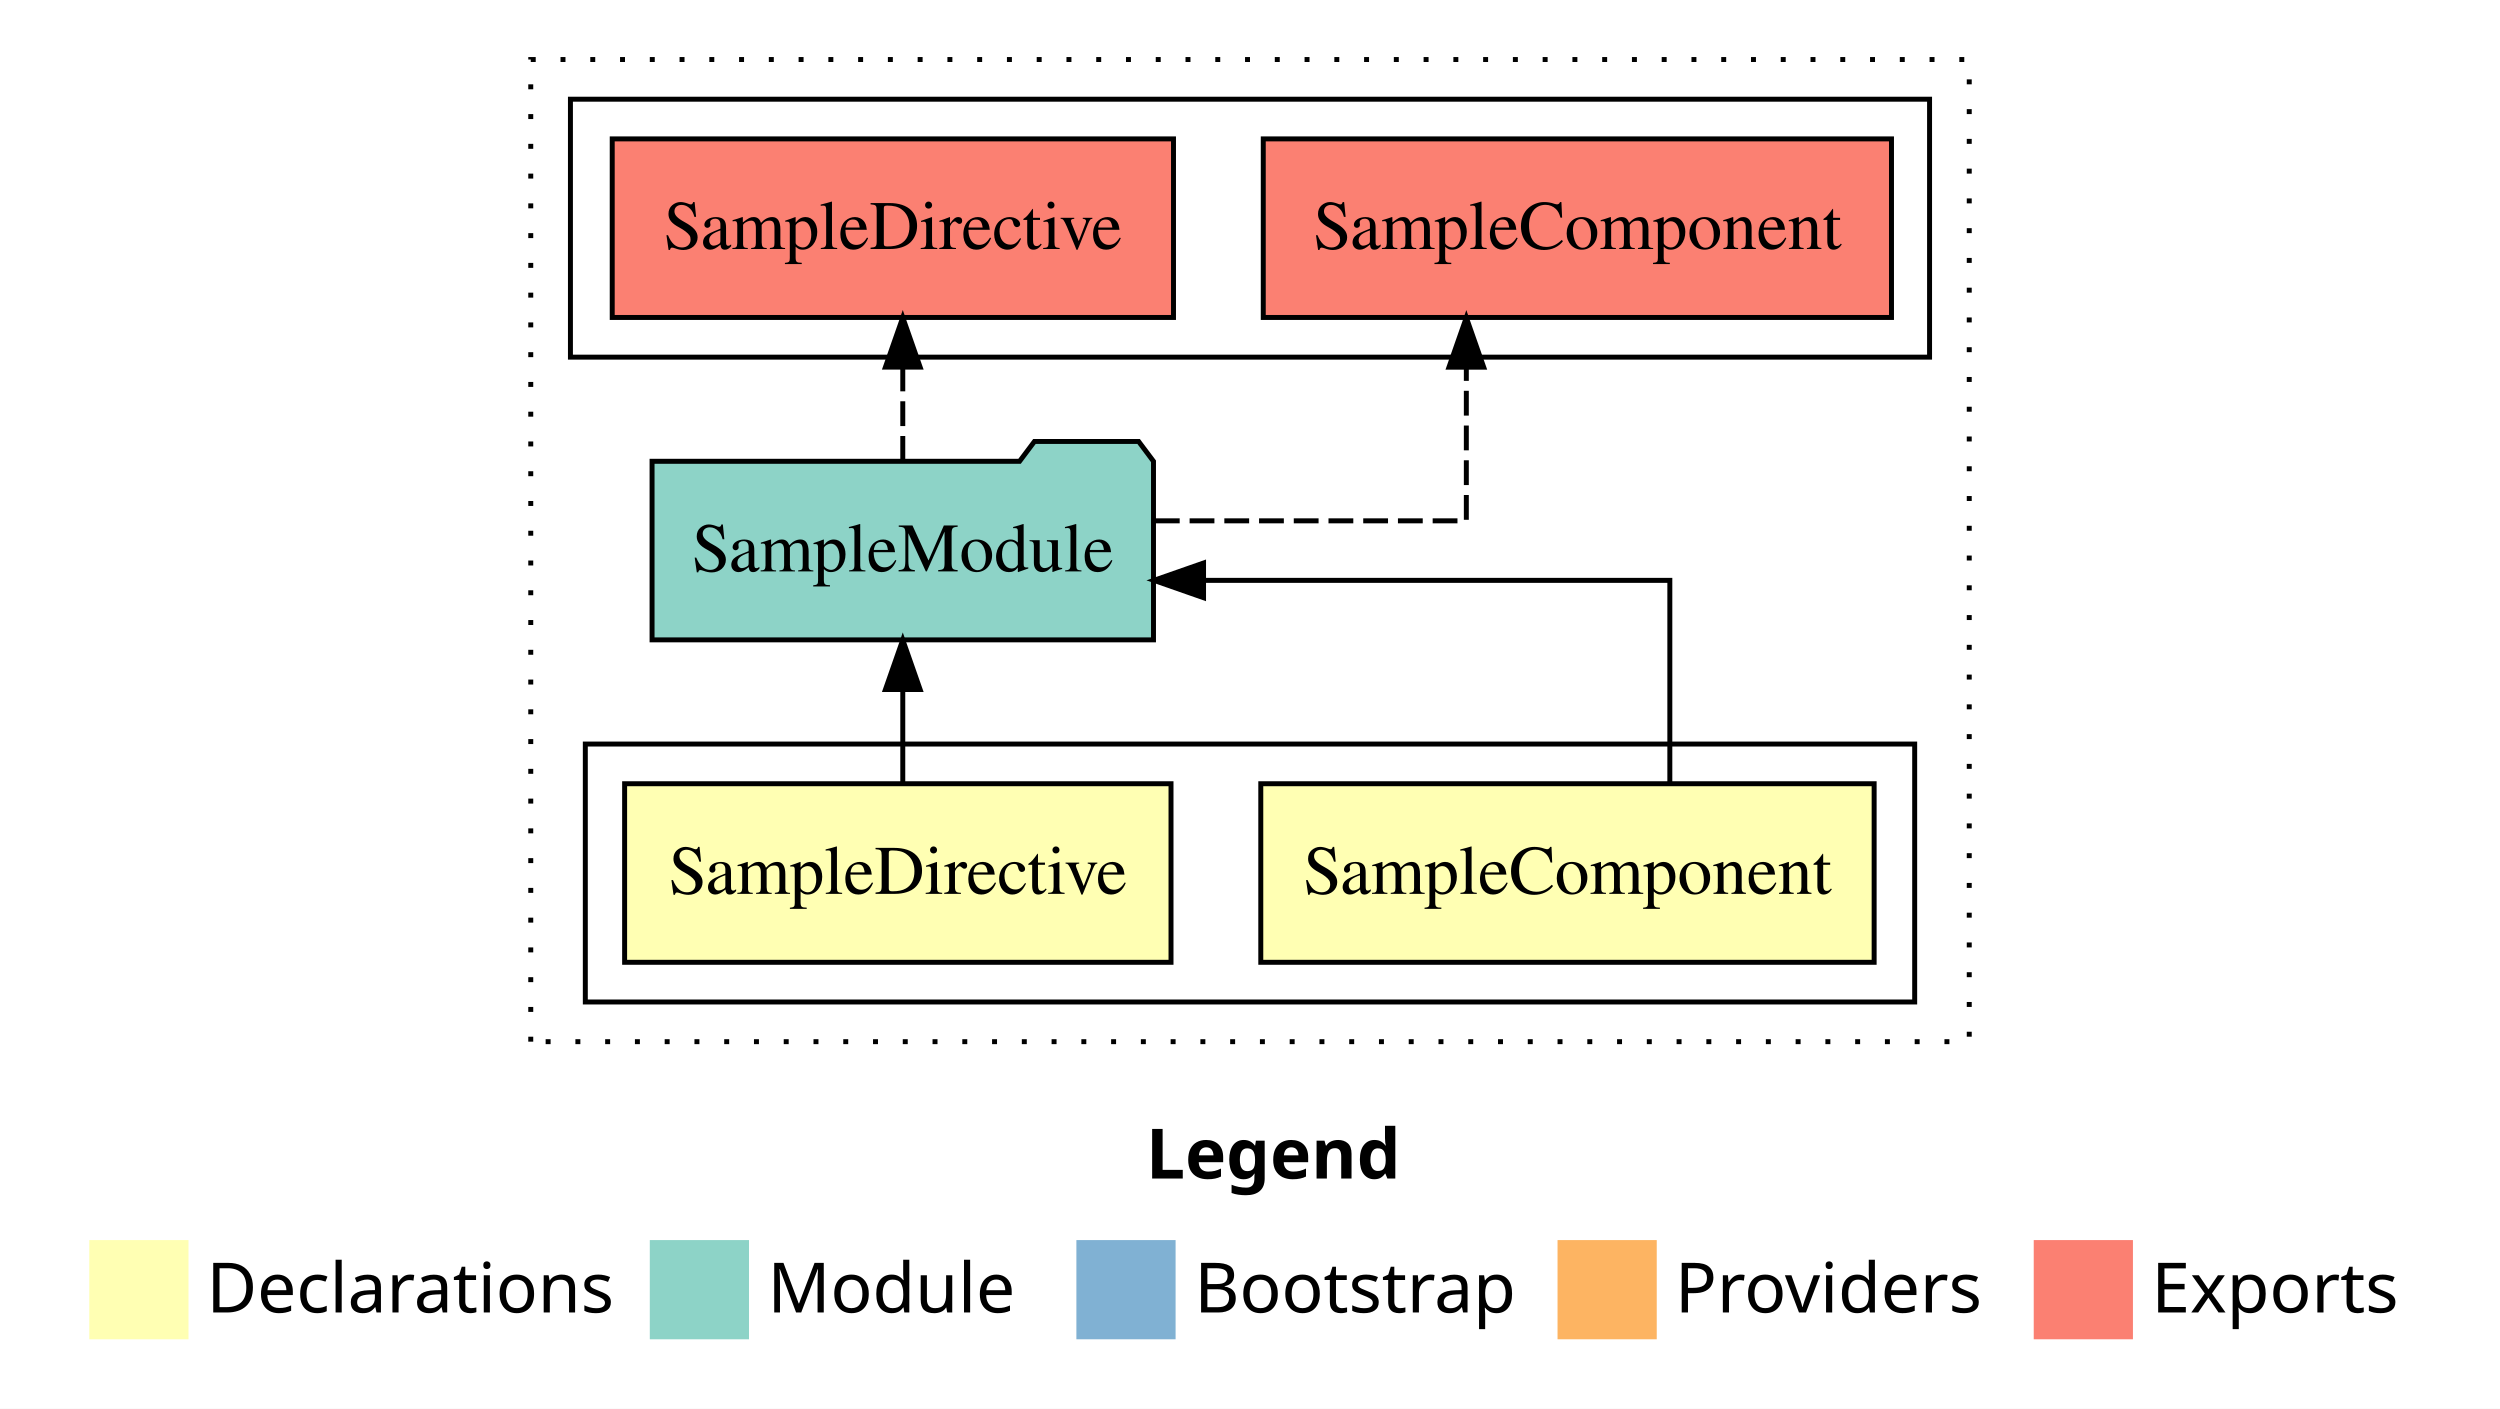
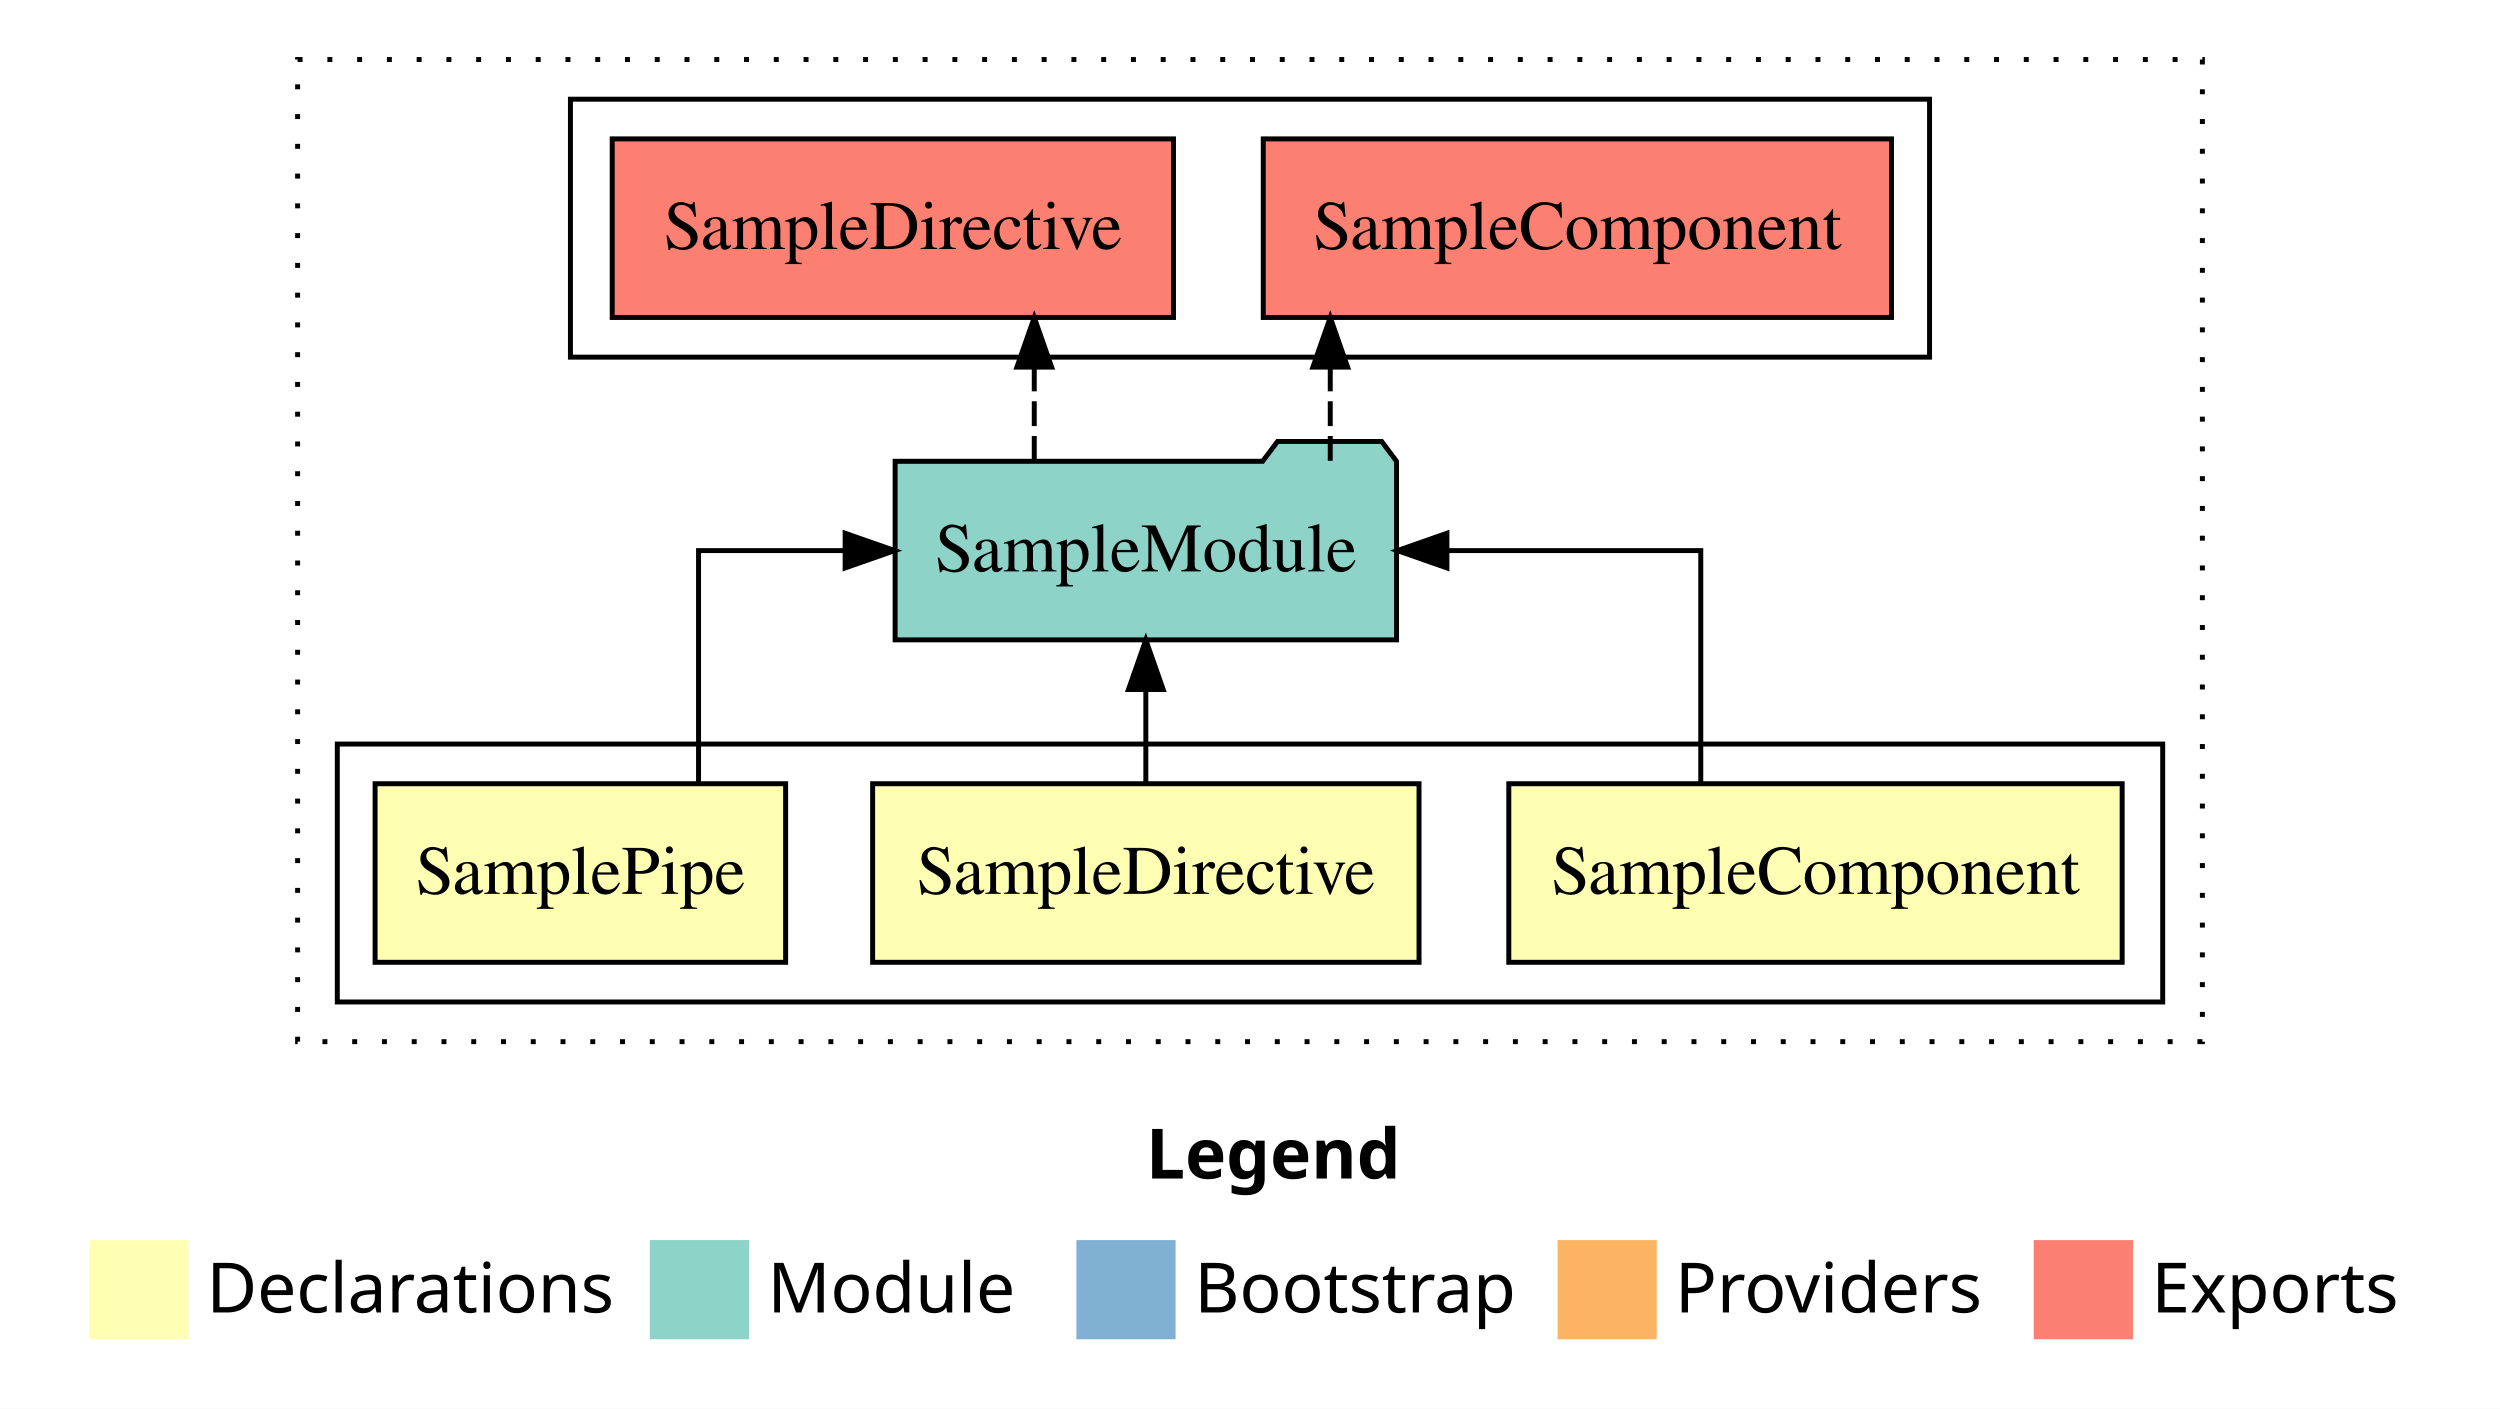
<svg xmlns="http://www.w3.org/2000/svg" width="504pt" height="284pt" viewBox="0.00 0.00 504.00 284.00">
  <g id="graph0" class="graph" transform="scale(1 1) rotate(0) translate(4 280)">
    <polygon fill="#ffffff" stroke="transparent" points="-4,4 -4,-280 500,-280 500,4 -4,4" />
    <text text-anchor="start" x="227.009" y="-42.4" font-family="sans-serif" font-weight="bold" font-size="14.00" fill="#000000">Legend</text>
    <polygon fill="#ffffb3" stroke="transparent" points="14,-10 14,-30 34,-30 34,-10 14,-10" />
    <text text-anchor="start" x="37.629" y="-15.4" font-family="sans-serif" font-size="14.00" fill="#000000">  Declarations</text>
    <polygon fill="#8dd3c7" stroke="transparent" points="127,-10 127,-30 147,-30 147,-10 127,-10" />
    <text text-anchor="start" x="150.725" y="-15.4" font-family="sans-serif" font-size="14.00" fill="#000000">  Module</text>
    <polygon fill="#80b1d3" stroke="transparent" points="213,-10 213,-30 233,-30 233,-10 213,-10" />
    <text text-anchor="start" x="236.781" y="-15.4" font-family="sans-serif" font-size="14.00" fill="#000000">  Bootstrap</text>
    <polygon fill="#fdb462" stroke="transparent" points="310,-10 310,-30 330,-30 330,-10 310,-10" />
    <text text-anchor="start" x="333.673" y="-15.4" font-family="sans-serif" font-size="14.00" fill="#000000">  Providers</text>
    <polygon fill="#fb8072" stroke="transparent" points="406,-10 406,-30 426,-30 426,-10 406,-10" />
    <text text-anchor="start" x="429.726" y="-15.4" font-family="sans-serif" font-size="14.00" fill="#000000">  Exports</text>
    <g id="clust1" class="cluster">
-       <polygon fill="none" stroke="#000000" stroke-dasharray="1,5" points="103,-70 103,-268 393,-268 393,-70 103,-70" />
+       <polygon fill="none" stroke="#000000" stroke-dasharray="1,5" points="56,-70 56,-268 440,-268 440,-70 56,-70" />
    </g>
    <g id="clust2" class="cluster">
-       <polygon fill="none" stroke="#000000" points="114,-78 114,-130 382,-130 382,-78 114,-78" />
+       <polygon fill="none" stroke="#000000" points="64,-78 64,-130 432,-130 432,-78 64,-78" />
    </g>
-     <g id="clust6" class="cluster">
+     <g id="clust7" class="cluster">
      <polygon fill="none" stroke="#000000" points="111,-208 111,-260 385,-260 385,-208 111,-208" />
    </g>
    <g id="node1" class="node">
-       <polygon fill="#ffffb3" stroke="#000000" points="373.826,-122 250.174,-122 250.174,-86 373.826,-86 373.826,-122" />
-       <text text-anchor="middle" x="312" y="-99.8" font-family="Times,serif" font-size="14.00" fill="#000000">SampleComponent</text>
+       <polygon fill="#ffffb3" stroke="#000000" points="423.826,-122 300.174,-122 300.174,-86 423.826,-86 423.826,-122" />
+       <text text-anchor="middle" x="362" y="-99.8" font-family="Times,serif" font-size="14.00" fill="#000000">SampleComponent</text>
+     </g>
+     <g id="node4" class="node">
+       <polygon fill="#8dd3c7" stroke="#000000" points="277.544,-187 274.544,-191 253.544,-191 250.544,-187 176.456,-187 176.456,-151 277.544,-151 277.544,-187" />
+       <text text-anchor="middle" x="227" y="-164.8" font-family="Times,serif" font-size="14.00" fill="#000000">SampleModule</text>
+     </g>
+     <g id="edge1" class="edge">
+       <path fill="none" stroke="#000000" d="M338.875,-122.106C338.875,-141.339 338.875,-169 338.875,-169 338.875,-169 287.7,-169 287.7,-169" />
+       <polygon fill="#000000" stroke="#000000" points="287.7,-165.5 277.7,-169 287.7,-172.5 287.7,-165.5" />
+     </g>
+     <g id="node2" class="node">
+       <polygon fill="#ffffb3" stroke="#000000" points="282.076,-122 171.924,-122 171.924,-86 282.076,-86 282.076,-122" />
+       <text text-anchor="middle" x="227" y="-99.8" font-family="Times,serif" font-size="14.00" fill="#000000">SampleDirective</text>
+     </g>
+     <g id="edge2" class="edge">
+       <path fill="none" stroke="#000000" d="M227,-122.106C227,-122.106 227,-140.991 227,-140.991" />
+       <polygon fill="#000000" stroke="#000000" points="223.5,-140.991 227,-150.991 230.5,-140.991 223.5,-140.991" />
    </g>
    <g id="node3" class="node">
-       <polygon fill="#8dd3c7" stroke="#000000" points="228.544,-187 225.544,-191 204.544,-191 201.544,-187 127.456,-187 127.456,-151 228.544,-151 228.544,-187" />
-       <text text-anchor="middle" x="178" y="-164.8" font-family="Times,serif" font-size="14.00" fill="#000000">SampleModule</text>
+       <polygon fill="#ffffb3" stroke="#000000" points="154.381,-122 71.619,-122 71.619,-86 154.381,-86 154.381,-122" />
+       <text text-anchor="middle" x="113" y="-99.8" font-family="Times,serif" font-size="14.00" fill="#000000">SamplePipe</text>
    </g>
-     <g id="edge1" class="edge">
-       <path fill="none" stroke="#000000" d="M332.638,-122.022C332.638,-139.373 332.638,-163 332.638,-163 332.638,-163 238.634,-163 238.634,-163" />
-       <polygon fill="#000000" stroke="#000000" points="238.634,-159.5 228.634,-163 238.634,-166.5 238.634,-159.5" />
+     <g id="edge3" class="edge">
+       <path fill="none" stroke="#000000" d="M136.826,-122.106C136.826,-141.339 136.826,-169 136.826,-169 136.826,-169 166.378,-169 166.378,-169" />
+       <polygon fill="#000000" stroke="#000000" points="166.378,-172.5 176.378,-169 166.378,-165.5 166.378,-172.5" />
    </g>
-     <g id="node2" class="node">
-       <polygon fill="#ffffb3" stroke="#000000" points="232.076,-122 121.924,-122 121.924,-86 232.076,-86 232.076,-122" />
-       <text text-anchor="middle" x="177" y="-99.8" font-family="Times,serif" font-size="14.00" fill="#000000">SampleDirective</text>
-     </g>
-     <g id="edge2" class="edge">
-       <path fill="none" stroke="#000000" d="M178,-122.106C178,-122.106 178,-140.991 178,-140.991" />
-       <polygon fill="#000000" stroke="#000000" points="174.5,-140.991 178,-150.991 181.5,-140.991 174.5,-140.991" />
-     </g>
-     <g id="node4" class="node">
+     <g id="node5" class="node">
      <polygon fill="#fb8072" stroke="#000000" points="377.325,-252 250.674,-252 250.674,-216 377.325,-216 377.325,-252" />
      <text text-anchor="middle" x="314" y="-229.8" font-family="Times,serif" font-size="14.00" fill="#000000">SampleComponent </text>
    </g>
-     <g id="edge3" class="edge">
-       <path fill="none" stroke="#000000" stroke-dasharray="5,2" d="M228.825,-175C259.075,-175 291.612,-175 291.612,-175 291.612,-175 291.612,-205.977 291.612,-205.977" />
-       <polygon fill="#000000" stroke="#000000" points="288.113,-205.977 291.612,-215.977 295.113,-205.977 288.113,-205.977" />
+     <g id="edge4" class="edge">
+       <path fill="none" stroke="#000000" stroke-dasharray="5,2" d="M264.179,-187.106C264.179,-187.106 264.179,-205.991 264.179,-205.991" />
+       <polygon fill="#000000" stroke="#000000" points="260.679,-205.991 264.179,-215.991 267.679,-205.991 260.679,-205.991" />
    </g>
-     <g id="node5" class="node">
+     <g id="node6" class="node">
      <polygon fill="#fb8072" stroke="#000000" points="232.577,-252 119.423,-252 119.423,-216 232.577,-216 232.577,-252" />
      <text text-anchor="middle" x="176" y="-229.8" font-family="Times,serif" font-size="14.00" fill="#000000">SampleDirective </text>
    </g>
-     <g id="edge4" class="edge">
-       <path fill="none" stroke="#000000" stroke-dasharray="5,2" d="M178,-187.106C178,-187.106 178,-205.991 178,-205.991" />
-       <polygon fill="#000000" stroke="#000000" points="174.5,-205.991 178,-215.991 181.5,-205.991 174.5,-205.991" />
+     <g id="edge5" class="edge">
+       <path fill="none" stroke="#000000" stroke-dasharray="5,2" d="M204.508,-187.106C204.508,-187.106 204.508,-205.991 204.508,-205.991" />
+       <polygon fill="#000000" stroke="#000000" points="201.008,-205.991 204.508,-215.991 208.008,-205.991 201.008,-205.991" />
    </g>
  </g>
</svg>
